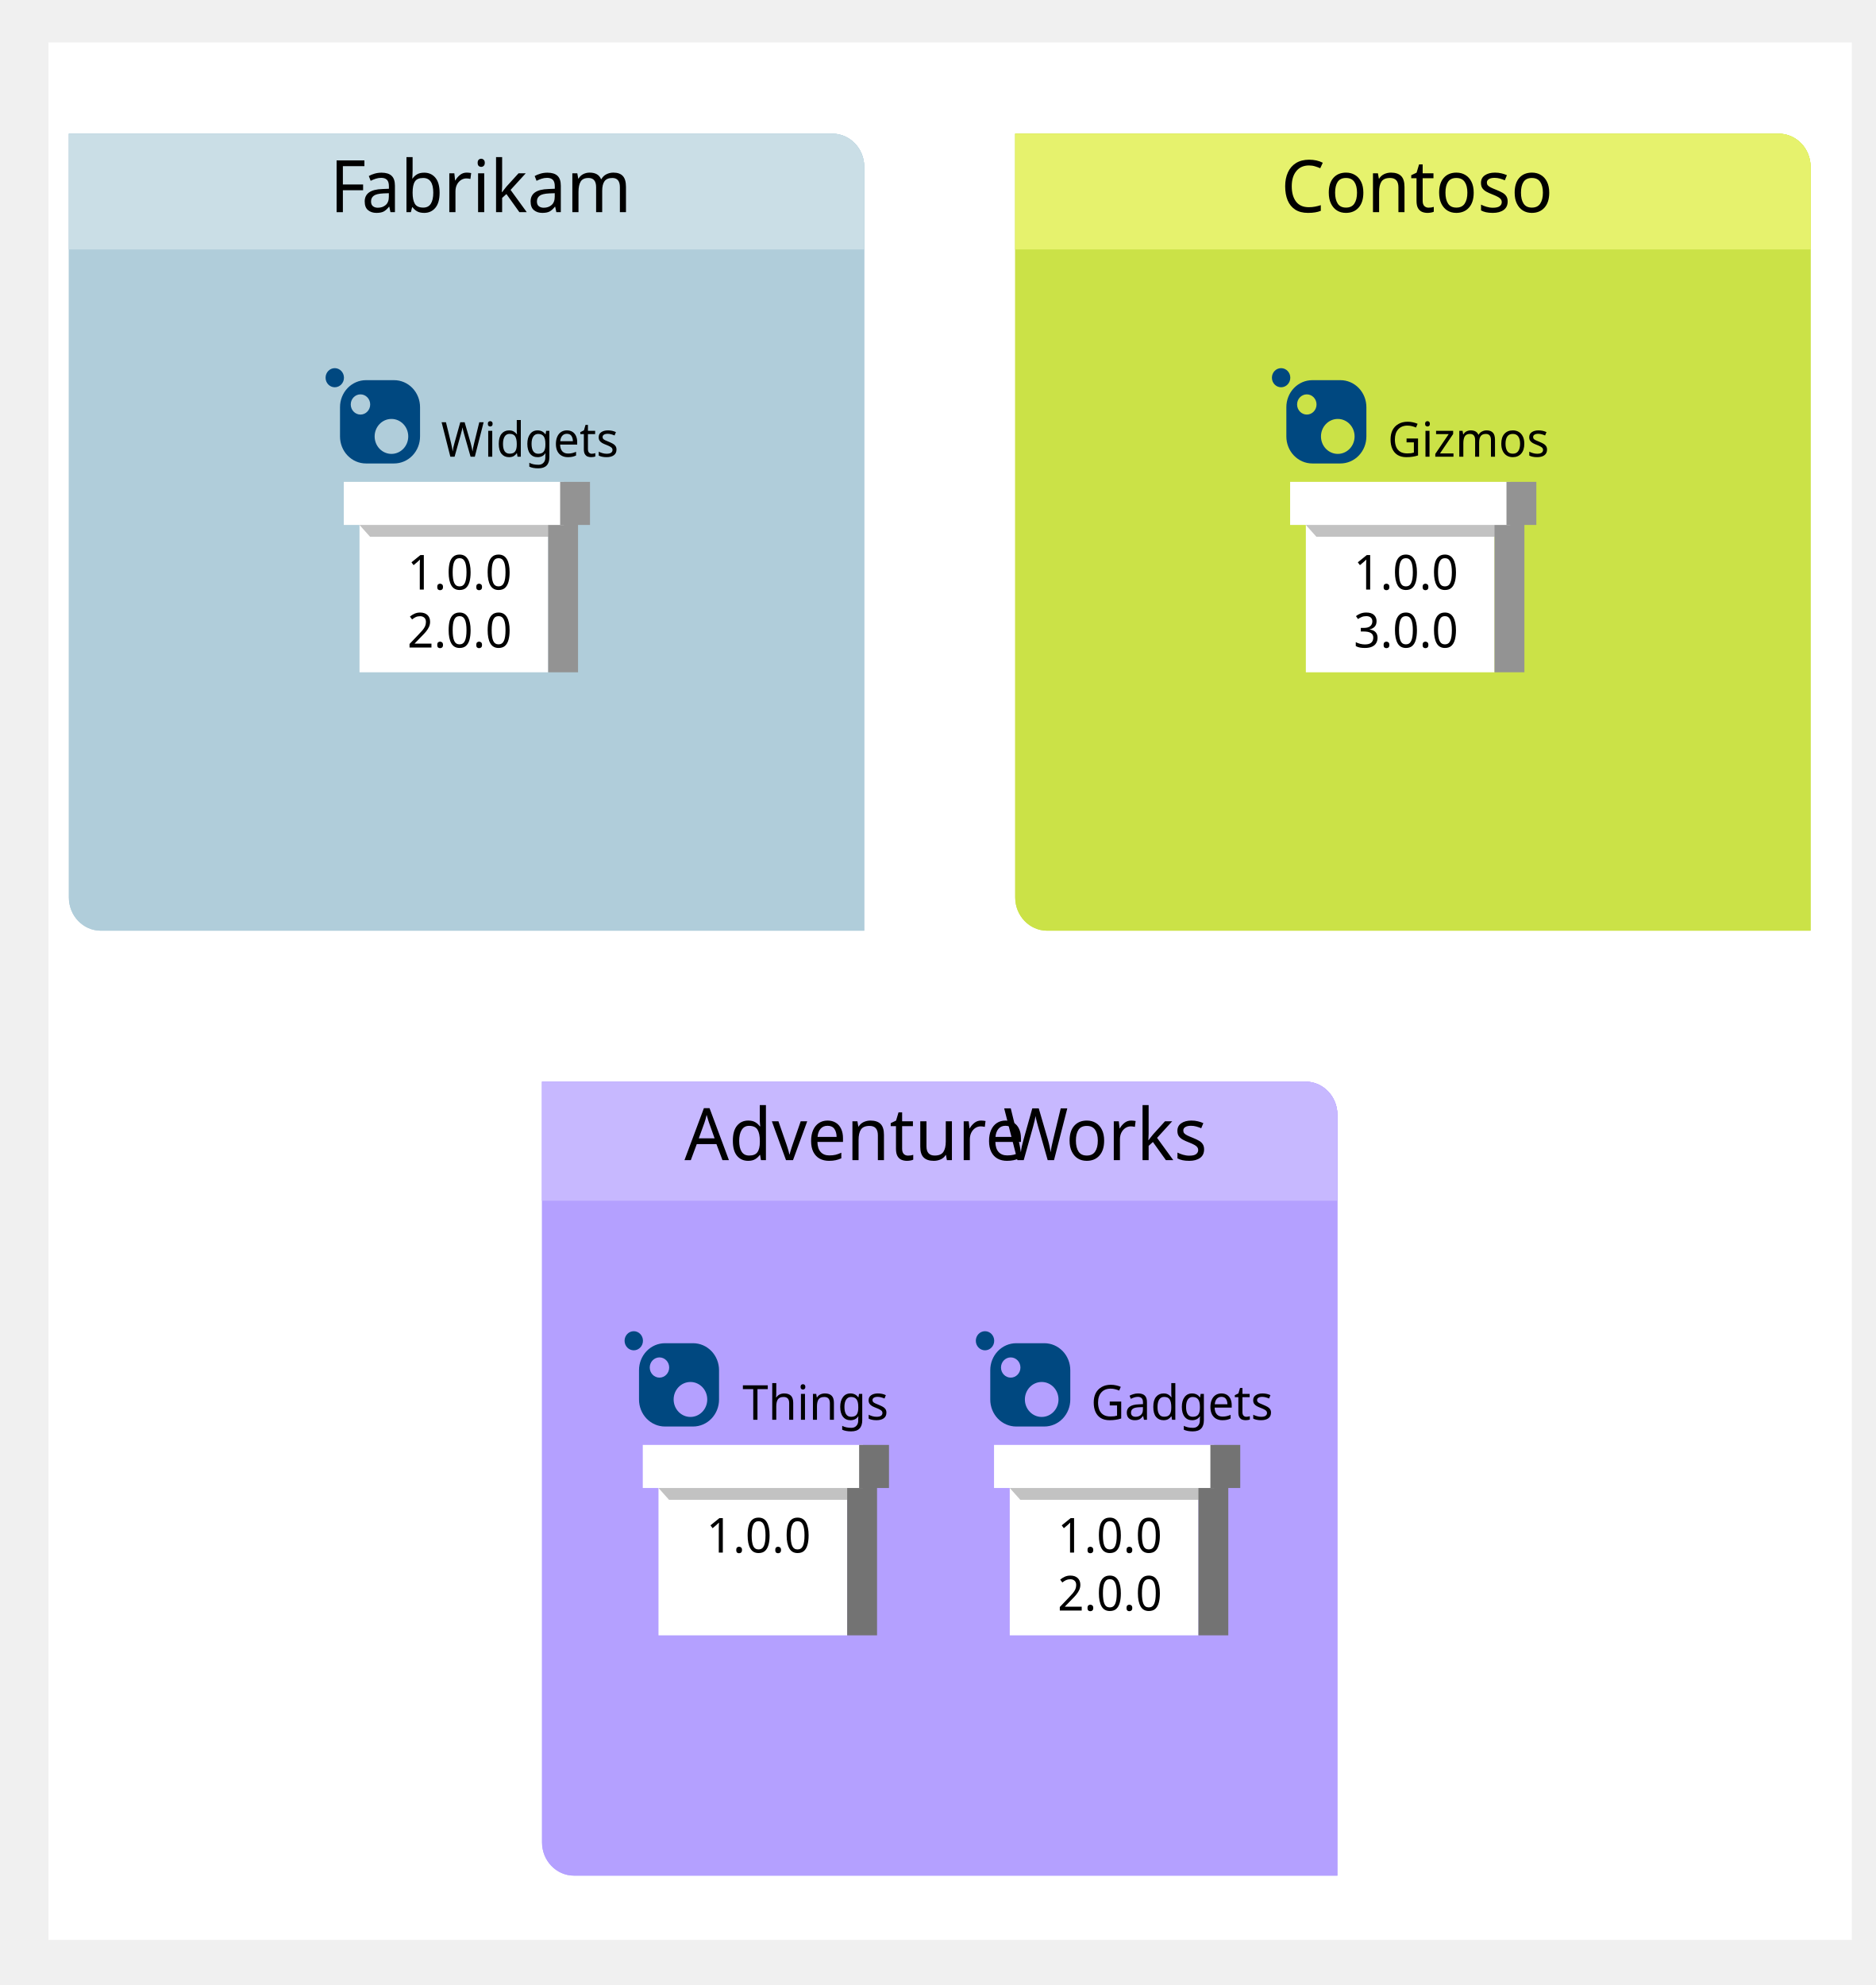
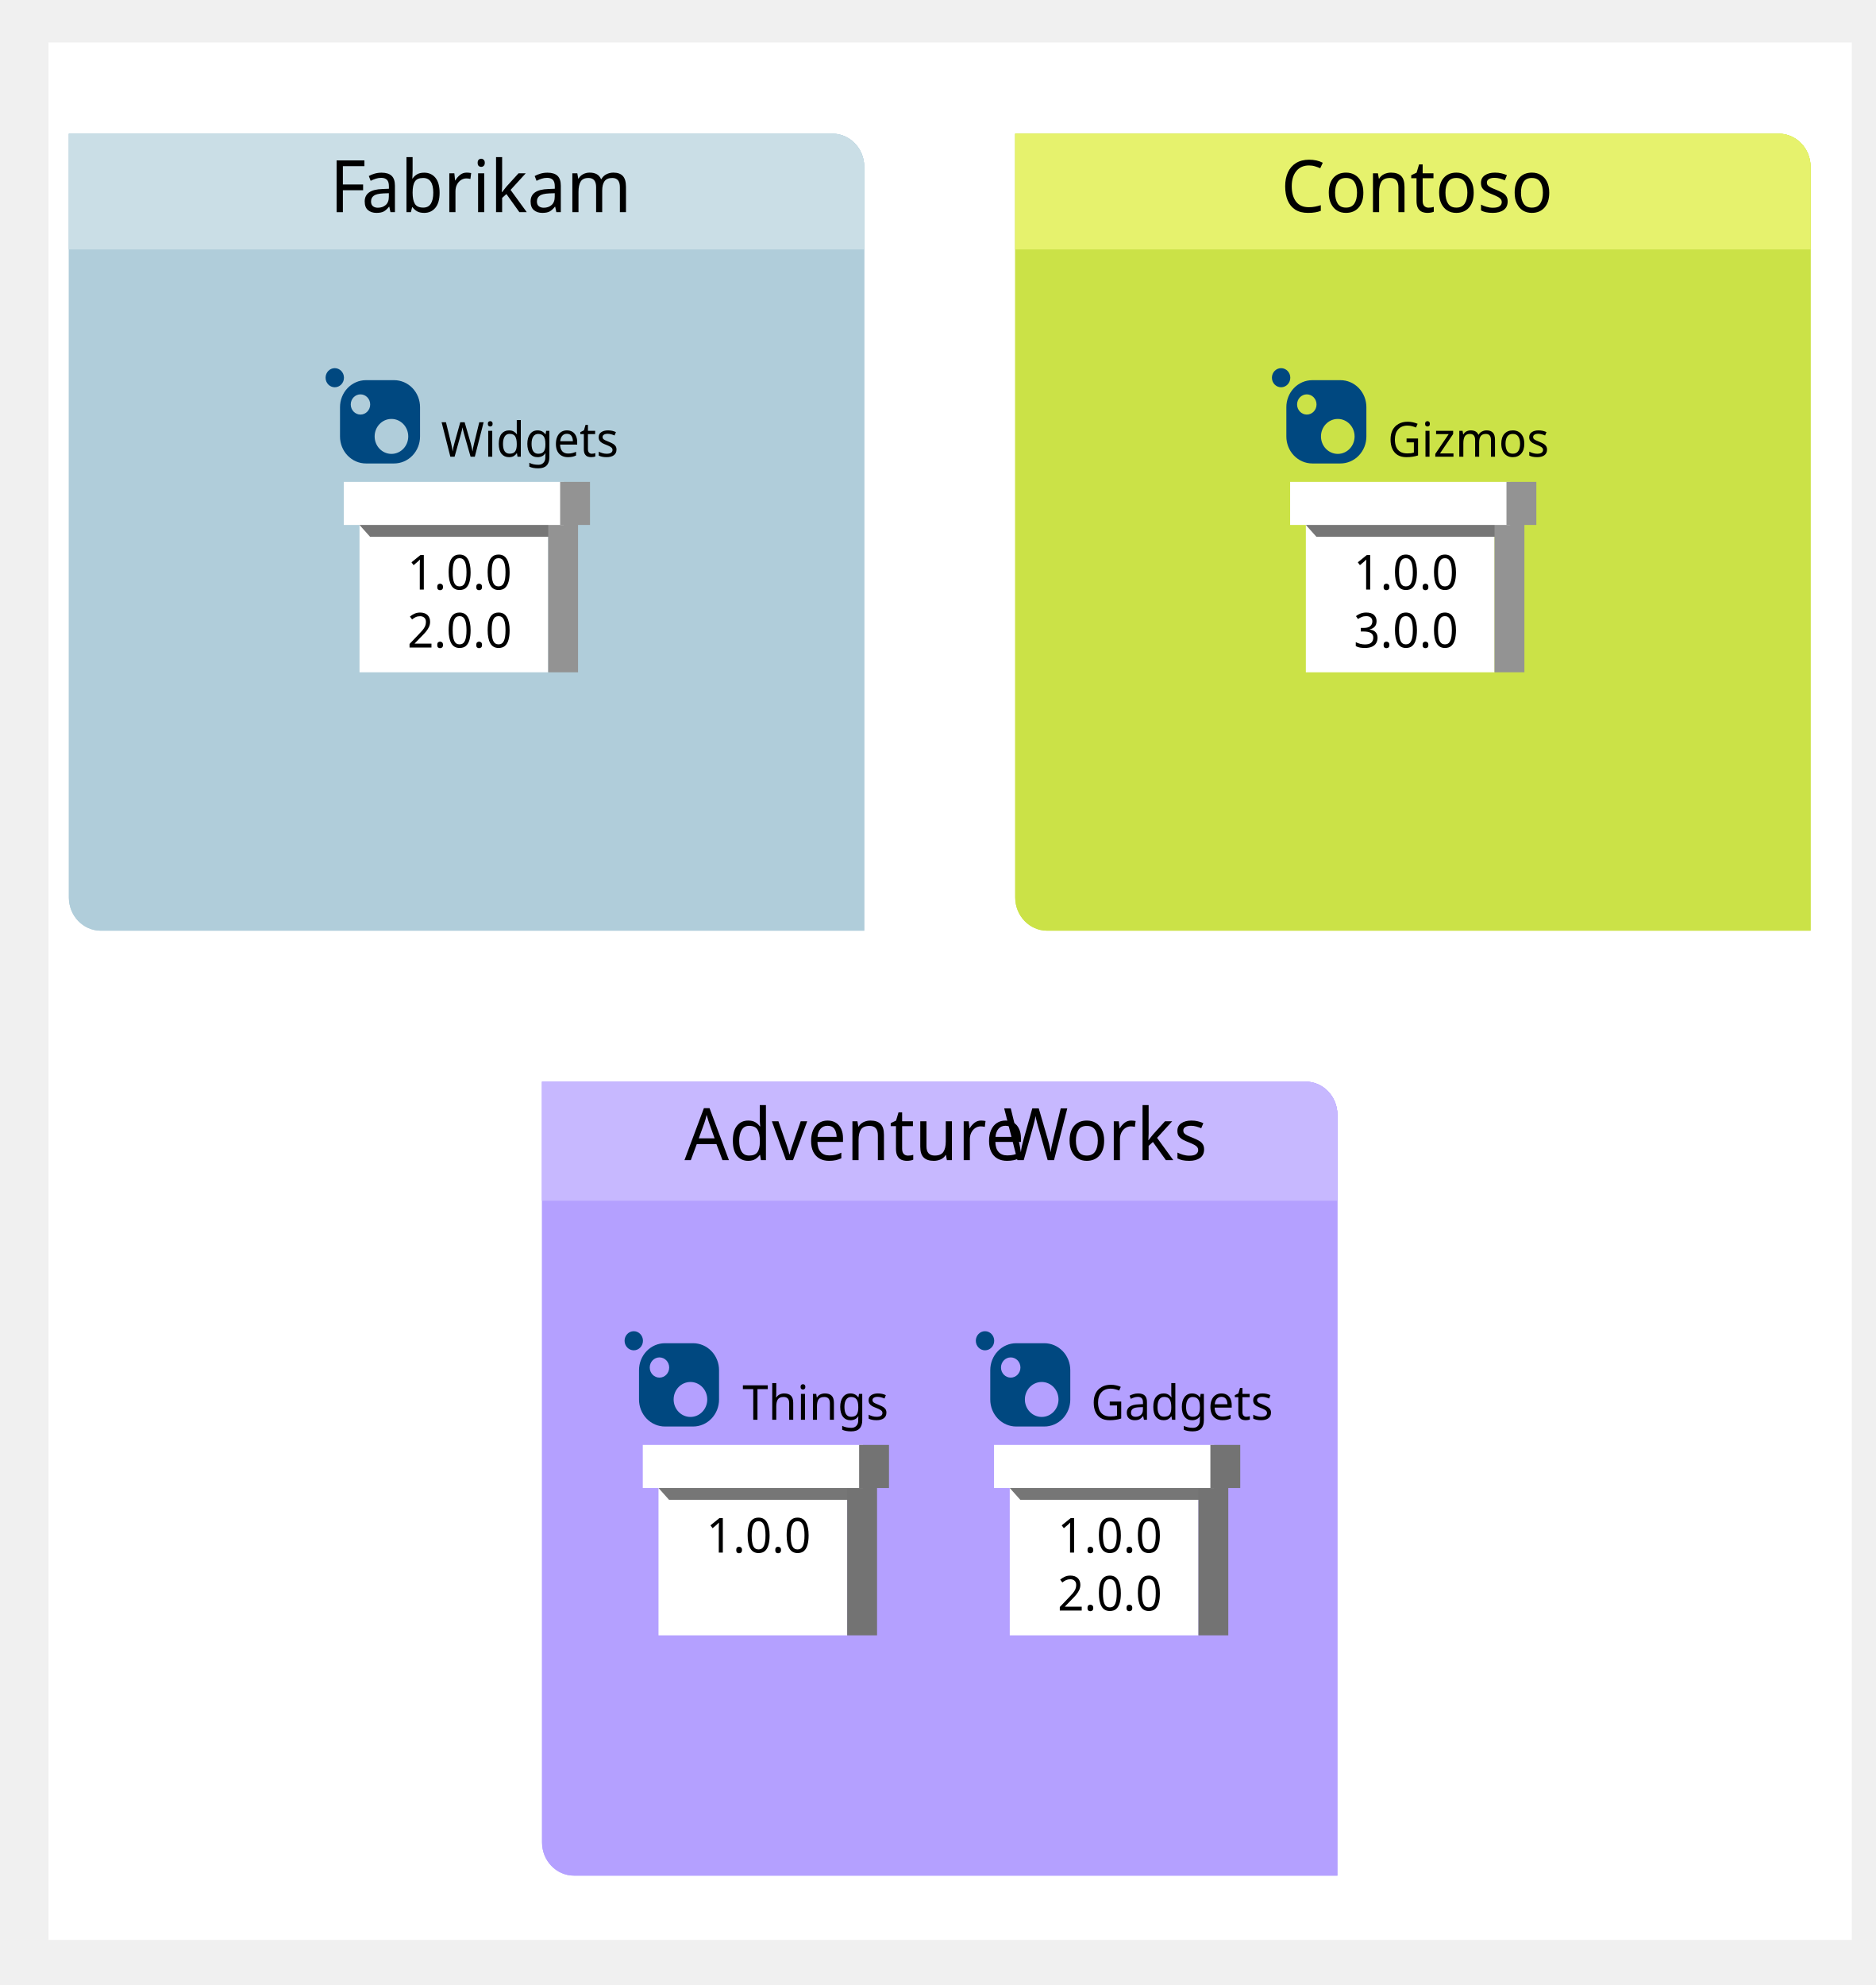
<svg xmlns="http://www.w3.org/2000/svg" viewBox="0 0 463 490" version="1.1" id="svg196" width="463" height="490">
  <defs id="defs200">
    <clipPath id="clip0">
      <rect width="636" height="620" fill="#ffffff" id="rect636" x="0" y="0" />
    </clipPath>
  </defs>
  <rect style="fill:#ffffff;fill-rule:evenodd;fill-opacity:1" id="rect105" width="445.2" height="468.395" x="11.972" y="10.475" />
  <path d="M 250.633,33 H 439.117 A 7.883,8.198 0 0 1 447,41.198 V 229.742 H 258.517 a 7.883,8.198 0 0 1 -7.883,-8.198 z" fill="#cbe247" id="path4" style="stroke-width:0.731" />
  <path d="m 17,33 h 188.483 a 7.883,8.198 0 0 1 7.883,8.198 V 229.742 H 24.883 A 7.883,8.198 0 0 1 17,221.544 Z" fill="#b0cdda" id="path6" style="stroke-width:0.731" />
  <path d="M 213.367,61.567 V 41.198 A 7.883,8.198 0 0 0 205.483,33 H 17 v 28.567 z" fill="#cadee6" id="path8" style="stroke-width:0.731" />
  <path d="M 447,61.567 V 41.198 A 7.883,8.198 0 0 0 439.117,33 H 250.633 v 28.567 z" fill="#e6f26d" id="path10" style="stroke-width:0.731" />
  <text transform="scale(0.9806461,1.019736)" font-size="17.54px" font-family="SegoeUI, 'Segoe UI'" id="text16" x="83.04" y="51.362" style="stroke-width:0.731">
    <tspan letter-spacing="-0.034em" id="tspan12" style="stroke-width:0.619">F</tspan>
    <tspan x="91.004" y="51.362" id="tspan14" style="stroke-width:0.731">abrikam</tspan>
  </text>
  <text transform="scale(0.9806461,1.019736)" font-size="17.54px" font-family="SegoeUI, 'Segoe UI'" id="text18" x="322.469" y="51.362" style="stroke-width:0.731">Contoso</text>
  <text transform="scale(0.9806461,1.019736)" font-size="11.693px" font-family="SegoeUI, 'Segoe UI'" id="text20" x="111.034" y="110.558" style="stroke-width:0.731">Widgets</text>
  <rect x="88.756" y="124.532" width="46.583" height="41.423" fill="#ffffff" id="rect22" style="stroke-width:0.731" />
-   <polygon points="182.777,160.602 115.264,160.602 120.753,166.515 182.777,166.515 " fill="#c2c2c2" id="polygon24" transform="matrix(0.7166667,0,0,0.745234,4.816667,8.407279)" />
+   <polygon points="182.777,160.602 115.264,160.602 120.753,166.515 182.777,166.515 " fill="#767676" id="polygon24" transform="matrix(0.7166667,0,0,0.745234,4.816667,8.407279)" />
  <rect x="135.337" y="124.532" width="7.372" height="41.423" fill="#939393" id="rect26" style="stroke-width:0.731" />
  <rect x="84.873" y="118.95" width="54.346" height="10.633" fill="#ffffff" id="rect28" style="stroke-width:0.731" />
  <rect x="138.287" y="118.95" width="7.372" height="10.633" fill="#939393" id="rect30" style="stroke-width:0.731" />
  <text transform="scale(0.9806461,1.019736)" font-size="11.693px" font-family="SegoeUI, 'Segoe UI'" id="text34" x="102.544" y="142.714" style="stroke-width:0.731">1.0.0<tspan x="102.544" y="156.745" id="tspan32" style="stroke-width:0.731">2.0.0</tspan>
  </text>
  <path d="m 90.355,93.846 a 6.401,6.656 0 0 0 -6.413,6.673 v 7.213 a 6.401,6.656 0 0 0 6.413,6.674 h 6.932 a 6.402,6.657 0 0 0 6.414,-6.674 v -7.214 a 6.401,6.656 0 0 0 -6.414,-6.673 z m -1.362,3.503 a 2.399,2.494 0 0 1 0,4.989 v 0 a 2.399,2.494 0 0 1 0,-4.989 z m 7.645,6.067 a 4.149,4.314 0 1 1 -4.147,4.314 4.148,4.313 0 0 1 4.147,-4.314 z M 82.647,90.88 a 2.269,2.359 0 1 1 -2.268,2.359 2.268,2.358 0 0 1 2.268,-2.359 z" fill="#004880" id="path36" style="stroke-width:0.731" />
  <text transform="scale(0.9806461,1.019736)" font-size="11.693px" font-family="SegoeUI, 'Segoe UI'" id="text38" x="349.356" y="110.558" style="stroke-width:0.731">Gizmos</text>
  <rect x="322.389" y="124.532" width="46.583" height="41.423" fill="#ffffff" id="rect40" style="stroke-width:0.731" />
-   <polygon points="508.777,160.602 441.264,160.602 446.753,166.515 508.777,166.515 " fill="#c2c2c2" id="polygon42" transform="matrix(0.7166667,0,0,0.745234,4.816667,8.407279)" />
+   <polygon points="508.777,160.602 441.264,160.602 446.753,166.515 508.777,166.515 " fill="#767676" id="polygon42" transform="matrix(0.7166667,0,0,0.745234,4.816667,8.407279)" />
  <rect x="368.971" y="124.532" width="7.372" height="41.423" fill="#939393" id="rect44" style="stroke-width:0.731" />
  <rect x="318.507" y="118.95" width="54.346" height="10.633" fill="#ffffff" id="rect46" style="stroke-width:0.731" />
  <rect x="371.92" y="118.95" width="7.372" height="10.633" fill="#939393" id="rect48" style="stroke-width:0.731" />
  <text transform="scale(0.9806461,1.019736)" font-size="11.693px" font-family="SegoeUI, 'Segoe UI'" id="text52" x="340.788" y="142.714" style="stroke-width:0.731">1.0.0<tspan x="340.788" y="156.745" id="tspan50" style="stroke-width:0.731">3.0.0</tspan>
  </text>
  <path d="m 323.988,93.846 a 6.401,6.656 0 0 0 -6.413,6.673 v 7.213 a 6.401,6.656 0 0 0 6.413,6.674 h 6.932 a 6.402,6.657 0 0 0 6.414,-6.674 v -7.214 a 6.401,6.656 0 0 0 -6.414,-6.673 z m -1.362,3.503 a 2.399,2.494 0 0 1 0,4.989 v 0 a 2.399,2.494 0 0 1 0,-4.989 z m 7.645,6.067 a 4.149,4.314 0 1 1 -4.147,4.314 4.148,4.313 0 0 1 4.147,-4.314 z M 316.28,90.88 a 2.269,2.359 0 1 1 -2.268,2.359 2.268,2.358 0 0 1 2.268,-2.359 z" fill="#004880" id="path54" style="stroke-width:0.731" />
  <path d="M 133.817,267.003 H 322.3 a 7.883,8.198 0 0 1 7.883,8.198 V 463 H 141.7 a 7.883,8.198 0 0 1 -7.883,-8.198 z" fill="#b4a0ff" id="path56" style="stroke-width:0.731" />
  <path d="M 330.183,296.398 V 275.201 A 7.883,8.198 0 0 0 322.3,267.003 H 133.817 v 29.395 z" fill="#c7b8ff" id="path58" style="stroke-width:0.731" />
  <text transform="scale(0.9806461,1.019736)" font-size="17.54px" font-family="SegoeUI, 'Segoe UI'" id="text64" x="172.321" y="280.837" style="stroke-width:0.731">Adventure<tspan x="252.602" y="280.837" letter-spacing="-0.039em" id="tspan60" style="stroke-width:0.619">W</tspan>
    <tspan x="268.3" y="280.837" id="tspan62" style="stroke-width:0.731">orks</tspan>
  </text>
  <text transform="scale(0.9806461,1.019736)" font-size="11.693px" font-family="SegoeUI, 'Segoe UI'" id="text66" x="186.93" y="343.687" style="stroke-width:0.731">Gadgets</text>
  <rect x="163.289" y="362.262" width="46.583" height="41.423" fill="#ffffff" id="rect68" style="stroke-width:0.731" />
-   <polygon points="286.777,479.602 219.264,479.602 224.753,485.515 286.777,485.515 " fill="#c2c2c2" id="polygon70" transform="matrix(0.7166667,0,0,0.745234,4.816667,8.407279)" />
+   <polygon points="286.777,479.602 219.264,479.602 224.753,485.515 286.777,485.515 " fill="#767676" id="polygon70" transform="matrix(0.7166667,0,0,0.745234,4.816667,8.407279)" />
  <rect x="209.871" y="362.262" width="7.372" height="41.423" fill="#737373" id="rect72" style="stroke-width:0.731" />
  <rect x="159.407" y="356.68" width="54.346" height="10.633" fill="#ffffff" id="rect74" style="stroke-width:0.731" />
  <rect x="212.82" y="356.68" width="7.372" height="10.633" fill="#737373" id="rect76" style="stroke-width:0.731" />
  <text transform="scale(0.9806461,1.019736)" font-size="11.693px" font-family="SegoeUI, 'Segoe UI'" id="text80" x="178.548" y="375.842" style="stroke-width:0.731">1.0.0<tspan x="178.548" y="389.874" id="tspan78" style="stroke-width:0.731">2.0.0</tspan>
  </text>
  <path d="m 164.888,331.576 a 6.401,6.656 0 0 0 -6.413,6.673 v 7.213 a 6.401,6.656 0 0 0 6.413,6.674 h 6.932 a 6.402,6.657 0 0 0 6.414,-6.674 v -7.214 a 6.401,6.656 0 0 0 -6.414,-6.673 z m -1.362,3.503 a 2.399,2.494 0 0 1 0,4.989 v 0 a 2.399,2.494 0 0 1 0,-4.989 z m 7.645,6.067 a 4.149,4.314 0 1 1 -4.147,4.314 4.148,4.313 0 0 1 4.147,-4.314 z M 157.18,328.61 a 2.269,2.359 0 1 1 -2.268,2.359 2.268,2.358 0 0 1 2.268,-2.359 z" fill="#004880" id="path82" style="stroke-width:0.731" />
  <text transform="scale(0.9806461,1.019736)" font-size="11.693px" font-family="SegoeUI, 'Segoe UI'" id="text84" x="278.267" y="343.687" style="stroke-width:0.731">Things</text>
  <rect x="251.439" y="362.262" width="46.583" height="41.423" fill="#ffffff" id="rect86" style="stroke-width:0.731" />
-   <polygon points="409.777,479.602 342.264,479.602 347.753,485.515 409.777,485.515 " fill="#c2c2c2" id="polygon88" transform="matrix(0.7166667,0,0,0.745234,4.816667,8.407279)" />
+   <polygon points="409.777,479.602 342.264,479.602 347.753,485.515 409.777,485.515 " fill="#767676" id="polygon88" transform="matrix(0.7166667,0,0,0.745234,4.816667,8.407279)" />
  <rect x="298.021" y="362.262" width="7.372" height="41.423" fill="#737373" id="rect90" style="stroke-width:0.731" />
  <rect x="247.557" y="356.68" width="54.346" height="10.633" fill="#ffffff" id="rect92" style="stroke-width:0.731" />
  <rect x="300.97" y="356.68" width="7.372" height="10.633" fill="#737373" id="rect94" style="stroke-width:0.731" />
  <text transform="scale(0.9806461,1.019736)" font-size="11.693px" font-family="SegoeUI, 'Segoe UI'" id="text96" x="268.438" y="375.842" style="stroke-width:0.731">1.0.0</text>
  <path d="m 253.038,331.576 a 6.401,6.656 0 0 0 -6.413,6.673 v 7.213 a 6.401,6.656 0 0 0 6.413,6.674 h 6.932 a 6.402,6.657 0 0 0 6.414,-6.674 v -7.214 a 6.401,6.656 0 0 0 -6.414,-6.673 z m -1.362,3.503 a 2.399,2.494 0 0 1 0,4.989 v 0 a 2.399,2.494 0 0 1 0,-4.989 z m 7.645,6.067 a 4.149,4.314 0 1 1 -4.147,4.314 4.148,4.313 0 0 1 4.147,-4.314 z M 245.33,328.61 a 2.269,2.359 0 1 1 -2.268,2.359 2.268,2.358 0 0 1 2.268,-2.359 z" fill="#004880" id="path98" style="stroke-width:0.731" />
  <path d="M 250.633,33 H 439.117 A 7.883,8.198 0 0 1 447,41.198 V 229.742 H 258.517 a 7.883,8.198 0 0 1 -7.883,-8.198 z" fill="#cbe247" id="path100" style="stroke-width:0.731" />
  <path d="m 17,33 h 188.483 a 7.883,8.198 0 0 1 7.883,8.198 V 229.742 H 24.883 A 7.883,8.198 0 0 1 17,221.544 Z" fill="#b0cdda" id="path102" style="stroke-width:0.731" />
  <path d="M 213.367,61.567 V 41.198 A 7.883,8.198 0 0 0 205.483,33 H 17 v 28.567 z" fill="#cadee6" id="path104" style="stroke-width:0.731" />
  <path d="M 447,61.567 V 41.198 A 7.883,8.198 0 0 0 439.117,33 H 250.633 v 28.567 z" fill="#e6f26d" id="path106" style="stroke-width:0.731" />
  <text transform="scale(0.9806461,1.019736)" font-size="17.54px" font-family="SegoeUI, 'Segoe UI'" id="text112" x="83.04" y="51.362" style="stroke-width:0.731">
    <tspan letter-spacing="-0.034em" id="tspan108" style="stroke-width:0.619">F</tspan>
    <tspan x="91.004" y="51.362" id="tspan110" style="stroke-width:0.731">abrikam</tspan>
  </text>
  <text transform="scale(0.9806461,1.019736)" font-size="17.54px" font-family="SegoeUI, 'Segoe UI'" id="text114" x="322.469" y="51.362" style="stroke-width:0.731">Contoso</text>
  <text transform="scale(0.9806461,1.019736)" font-size="11.693px" font-family="SegoeUI, 'Segoe UI'" id="text116" x="111.034" y="110.558" style="stroke-width:0.731">Widgets</text>
  <rect x="88.756" y="124.532" width="46.583" height="41.423" fill="#ffffff" id="rect118" style="stroke-width:0.731" />
-   <polygon points="182.777,160.602 115.264,160.602 120.753,166.515 182.777,166.515 " fill="#c2c2c2" id="polygon120" transform="matrix(0.7166667,0,0,0.745234,4.816667,8.407279)" />
+   <polygon points="182.777,160.602 115.264,160.602 120.753,166.515 182.777,166.515 " fill="#767676" id="polygon120" transform="matrix(0.7166667,0,0,0.745234,4.816667,8.407279)" />
  <rect x="135.337" y="124.532" width="7.372" height="41.423" fill="#939393" id="rect122" style="stroke-width:0.731" />
  <rect x="84.873" y="118.95" width="54.346" height="10.633" fill="#ffffff" id="rect124" style="stroke-width:0.731" />
  <rect x="138.287" y="118.95" width="7.372" height="10.633" fill="#939393" id="rect126" style="stroke-width:0.731" />
  <text transform="scale(0.9806461,1.019736)" font-size="11.693px" font-family="SegoeUI, 'Segoe UI'" id="text130" x="102.544" y="142.714" style="stroke-width:0.731">1.0.0<tspan x="102.544" y="156.745" id="tspan128" style="stroke-width:0.731">2.0.0</tspan>
  </text>
  <path d="m 90.355,93.846 a 6.401,6.656 0 0 0 -6.413,6.673 v 7.213 a 6.401,6.656 0 0 0 6.413,6.674 h 6.932 a 6.402,6.657 0 0 0 6.414,-6.674 v -7.214 a 6.401,6.656 0 0 0 -6.414,-6.673 z m -1.362,3.503 a 2.399,2.494 0 0 1 0,4.989 v 0 a 2.399,2.494 0 0 1 0,-4.989 z m 7.645,6.067 a 4.149,4.314 0 1 1 -4.147,4.314 4.148,4.313 0 0 1 4.147,-4.314 z M 82.647,90.88 a 2.269,2.359 0 1 1 -2.268,2.359 2.268,2.358 0 0 1 2.268,-2.359 z" fill="#004880" id="path132" style="stroke-width:0.731" />
  <text transform="scale(0.9806461,1.019736)" font-size="11.693px" font-family="SegoeUI, 'Segoe UI'" id="text134" x="349.356" y="110.558" style="stroke-width:0.731">Gizmos</text>
  <rect x="322.389" y="124.532" width="46.583" height="41.423" fill="#ffffff" id="rect136" style="stroke-width:0.731" />
-   <polygon points="508.777,160.602 441.264,160.602 446.753,166.515 508.777,166.515 " fill="#c2c2c2" id="polygon138" transform="matrix(0.7166667,0,0,0.745234,4.816667,8.407279)" />
+   <polygon points="508.777,160.602 441.264,160.602 446.753,166.515 508.777,166.515 " fill="#767676" id="polygon138" transform="matrix(0.7166667,0,0,0.745234,4.816667,8.407279)" />
  <rect x="368.971" y="124.532" width="7.372" height="41.423" fill="#939393" id="rect140" style="stroke-width:0.731" />
  <rect x="318.507" y="118.95" width="54.346" height="10.633" fill="#ffffff" id="rect142" style="stroke-width:0.731" />
  <rect x="371.92" y="118.95" width="7.372" height="10.633" fill="#939393" id="rect144" style="stroke-width:0.731" />
  <text transform="scale(0.9806461,1.019736)" font-size="11.693px" font-family="SegoeUI, 'Segoe UI'" id="text148" x="340.788" y="142.714" style="stroke-width:0.731">1.0.0<tspan x="340.788" y="156.745" id="tspan146" style="stroke-width:0.731">3.0.0</tspan>
  </text>
  <path d="m 323.988,93.846 a 6.401,6.656 0 0 0 -6.413,6.673 v 7.213 a 6.401,6.656 0 0 0 6.413,6.674 h 6.932 a 6.402,6.657 0 0 0 6.414,-6.674 v -7.214 a 6.401,6.656 0 0 0 -6.414,-6.673 z m -1.362,3.503 a 2.399,2.494 0 0 1 0,4.989 v 0 a 2.399,2.494 0 0 1 0,-4.989 z m 7.645,6.067 a 4.149,4.314 0 1 1 -4.147,4.314 4.148,4.313 0 0 1 4.147,-4.314 z M 316.28,90.88 a 2.269,2.359 0 1 1 -2.268,2.359 2.268,2.358 0 0 1 2.268,-2.359 z" fill="#004880" id="path150" style="stroke-width:0.731" />
  <path d="M 133.817,267.003 H 322.3 a 7.883,8.198 0 0 1 7.883,8.198 V 463 H 141.7 a 7.883,8.198 0 0 1 -7.883,-8.198 z" fill="#b4a0ff" id="path152" style="stroke-width:0.731" />
  <path d="M 330.183,296.398 V 275.201 A 7.883,8.198 0 0 0 322.3,267.003 H 133.817 v 29.395 z" fill="#c7b8ff" id="path154" style="stroke-width:0.731" />
  <text transform="scale(0.9806461,1.019736)" font-size="17.54px" font-family="SegoeUI, 'Segoe UI'" id="text160" x="172.321" y="280.837" style="stroke-width:0.731">Adventure<tspan x="252.602" y="280.837" letter-spacing="-0.039em" id="tspan156" style="stroke-width:0.619">W</tspan>
    <tspan x="268.3" y="280.837" id="tspan158" style="stroke-width:0.731">orks</tspan>
  </text>
  <text transform="scale(0.9806461,1.019736)" font-size="11.693px" font-family="SegoeUI, 'Segoe UI'" id="text162" x="274.628" y="343.687" style="stroke-width:0.731">Gadgets</text>
  <rect x="249.289" y="362.262" width="46.583" height="41.423" fill="#ffffff" id="rect164" style="stroke-width:0.731" />
-   <polygon points="406.777,479.602 339.264,479.602 344.753,485.515 406.777,485.515 " fill="#c2c2c2" id="polygon166" transform="matrix(0.7166667,0,0,0.745234,4.816667,8.407279)" />
+   <polygon points="406.777,479.602 339.264,479.602 344.753,485.515 406.777,485.515 " fill="#767676" id="polygon166" transform="matrix(0.7166667,0,0,0.745234,4.816667,8.407279)" />
  <rect x="295.871" y="362.262" width="7.372" height="41.423" fill="#737373" id="rect168" style="stroke-width:0.731" />
  <rect x="245.407" y="356.68" width="54.346" height="10.633" fill="#ffffff" id="rect170" style="stroke-width:0.731" />
  <rect x="298.82" y="356.68" width="7.372" height="10.633" fill="#737373" id="rect172" style="stroke-width:0.731" />
  <text transform="scale(0.9806461,1.019736)" font-size="11.693px" font-family="SegoeUI, 'Segoe UI'" id="text176" x="266.245" y="375.842" style="stroke-width:0.731">1.0.0<tspan x="266.245" y="389.874" id="tspan174" style="stroke-width:0.731">2.0.0</tspan>
  </text>
  <path d="m 250.888,331.576 a 6.401,6.656 0 0 0 -6.413,6.673 v 7.213 a 6.401,6.656 0 0 0 6.413,6.674 h 6.932 a 6.402,6.657 0 0 0 6.414,-6.674 v -7.214 a 6.401,6.656 0 0 0 -6.414,-6.673 z m -1.362,3.503 a 2.399,2.494 0 0 1 0,4.989 v 0 a 2.399,2.494 0 0 1 0,-4.989 z m 7.645,6.067 a 4.149,4.314 0 1 1 -4.147,4.314 4.148,4.313 0 0 1 4.147,-4.314 z M 243.18,328.61 a 2.269,2.359 0 1 1 -2.268,2.359 2.268,2.358 0 0 1 2.268,-2.359 z" fill="#004880" id="path178" style="stroke-width:0.731" />
  <text transform="scale(0.9806461,1.019736)" font-size="11.693px" font-family="SegoeUI, 'Segoe UI'" id="text180" x="186.916" y="343.687" style="stroke-width:0.731">Things</text>
  <rect x="162.572" y="362.262" width="46.583" height="41.423" fill="#ffffff" id="rect182" style="stroke-width:0.731" />
-   <polygon points="285.777,479.602 218.264,479.602 223.753,485.515 285.777,485.515 " fill="#c2c2c2" id="polygon184" transform="matrix(0.7166667,0,0,0.745234,4.816667,8.407279)" />
+   <polygon points="285.777,479.602 218.264,479.602 223.753,485.515 285.777,485.515 " fill="#767676" id="polygon184" transform="matrix(0.7166667,0,0,0.745234,4.816667,8.407279)" />
  <rect x="209.154" y="362.262" width="7.372" height="41.423" fill="#737373" id="rect186" style="stroke-width:0.731" />
  <rect x="158.69" y="356.68" width="54.346" height="10.633" fill="#ffffff" id="rect188" style="stroke-width:0.731" />
  <rect x="212.103" y="356.68" width="7.372" height="10.633" fill="#737373" id="rect190" style="stroke-width:0.731" />
  <text transform="scale(0.9806461,1.019736)" font-size="11.693px" font-family="SegoeUI, 'Segoe UI'" id="text192" x="177.817" y="375.842" style="stroke-width:0.731">1.0.0</text>
  <path d="m 164.172,331.576 a 6.401,6.656 0 0 0 -6.413,6.673 v 7.213 a 6.401,6.656 0 0 0 6.413,6.674 h 6.932 a 6.402,6.657 0 0 0 6.414,-6.674 v -7.214 a 6.401,6.656 0 0 0 -6.414,-6.673 z m -1.362,3.503 a 2.399,2.494 0 0 1 0,4.989 v 0 a 2.399,2.494 0 0 1 0,-4.989 z m 7.645,6.067 a 4.149,4.314 0 1 1 -4.147,4.314 4.148,4.313 0 0 1 4.147,-4.314 z m -13.991,-12.536 a 2.269,2.359 0 1 1 -2.268,2.359 2.268,2.358 0 0 1 2.268,-2.359 z" fill="#004880" id="path194" style="stroke-width:0.731" />
</svg>
